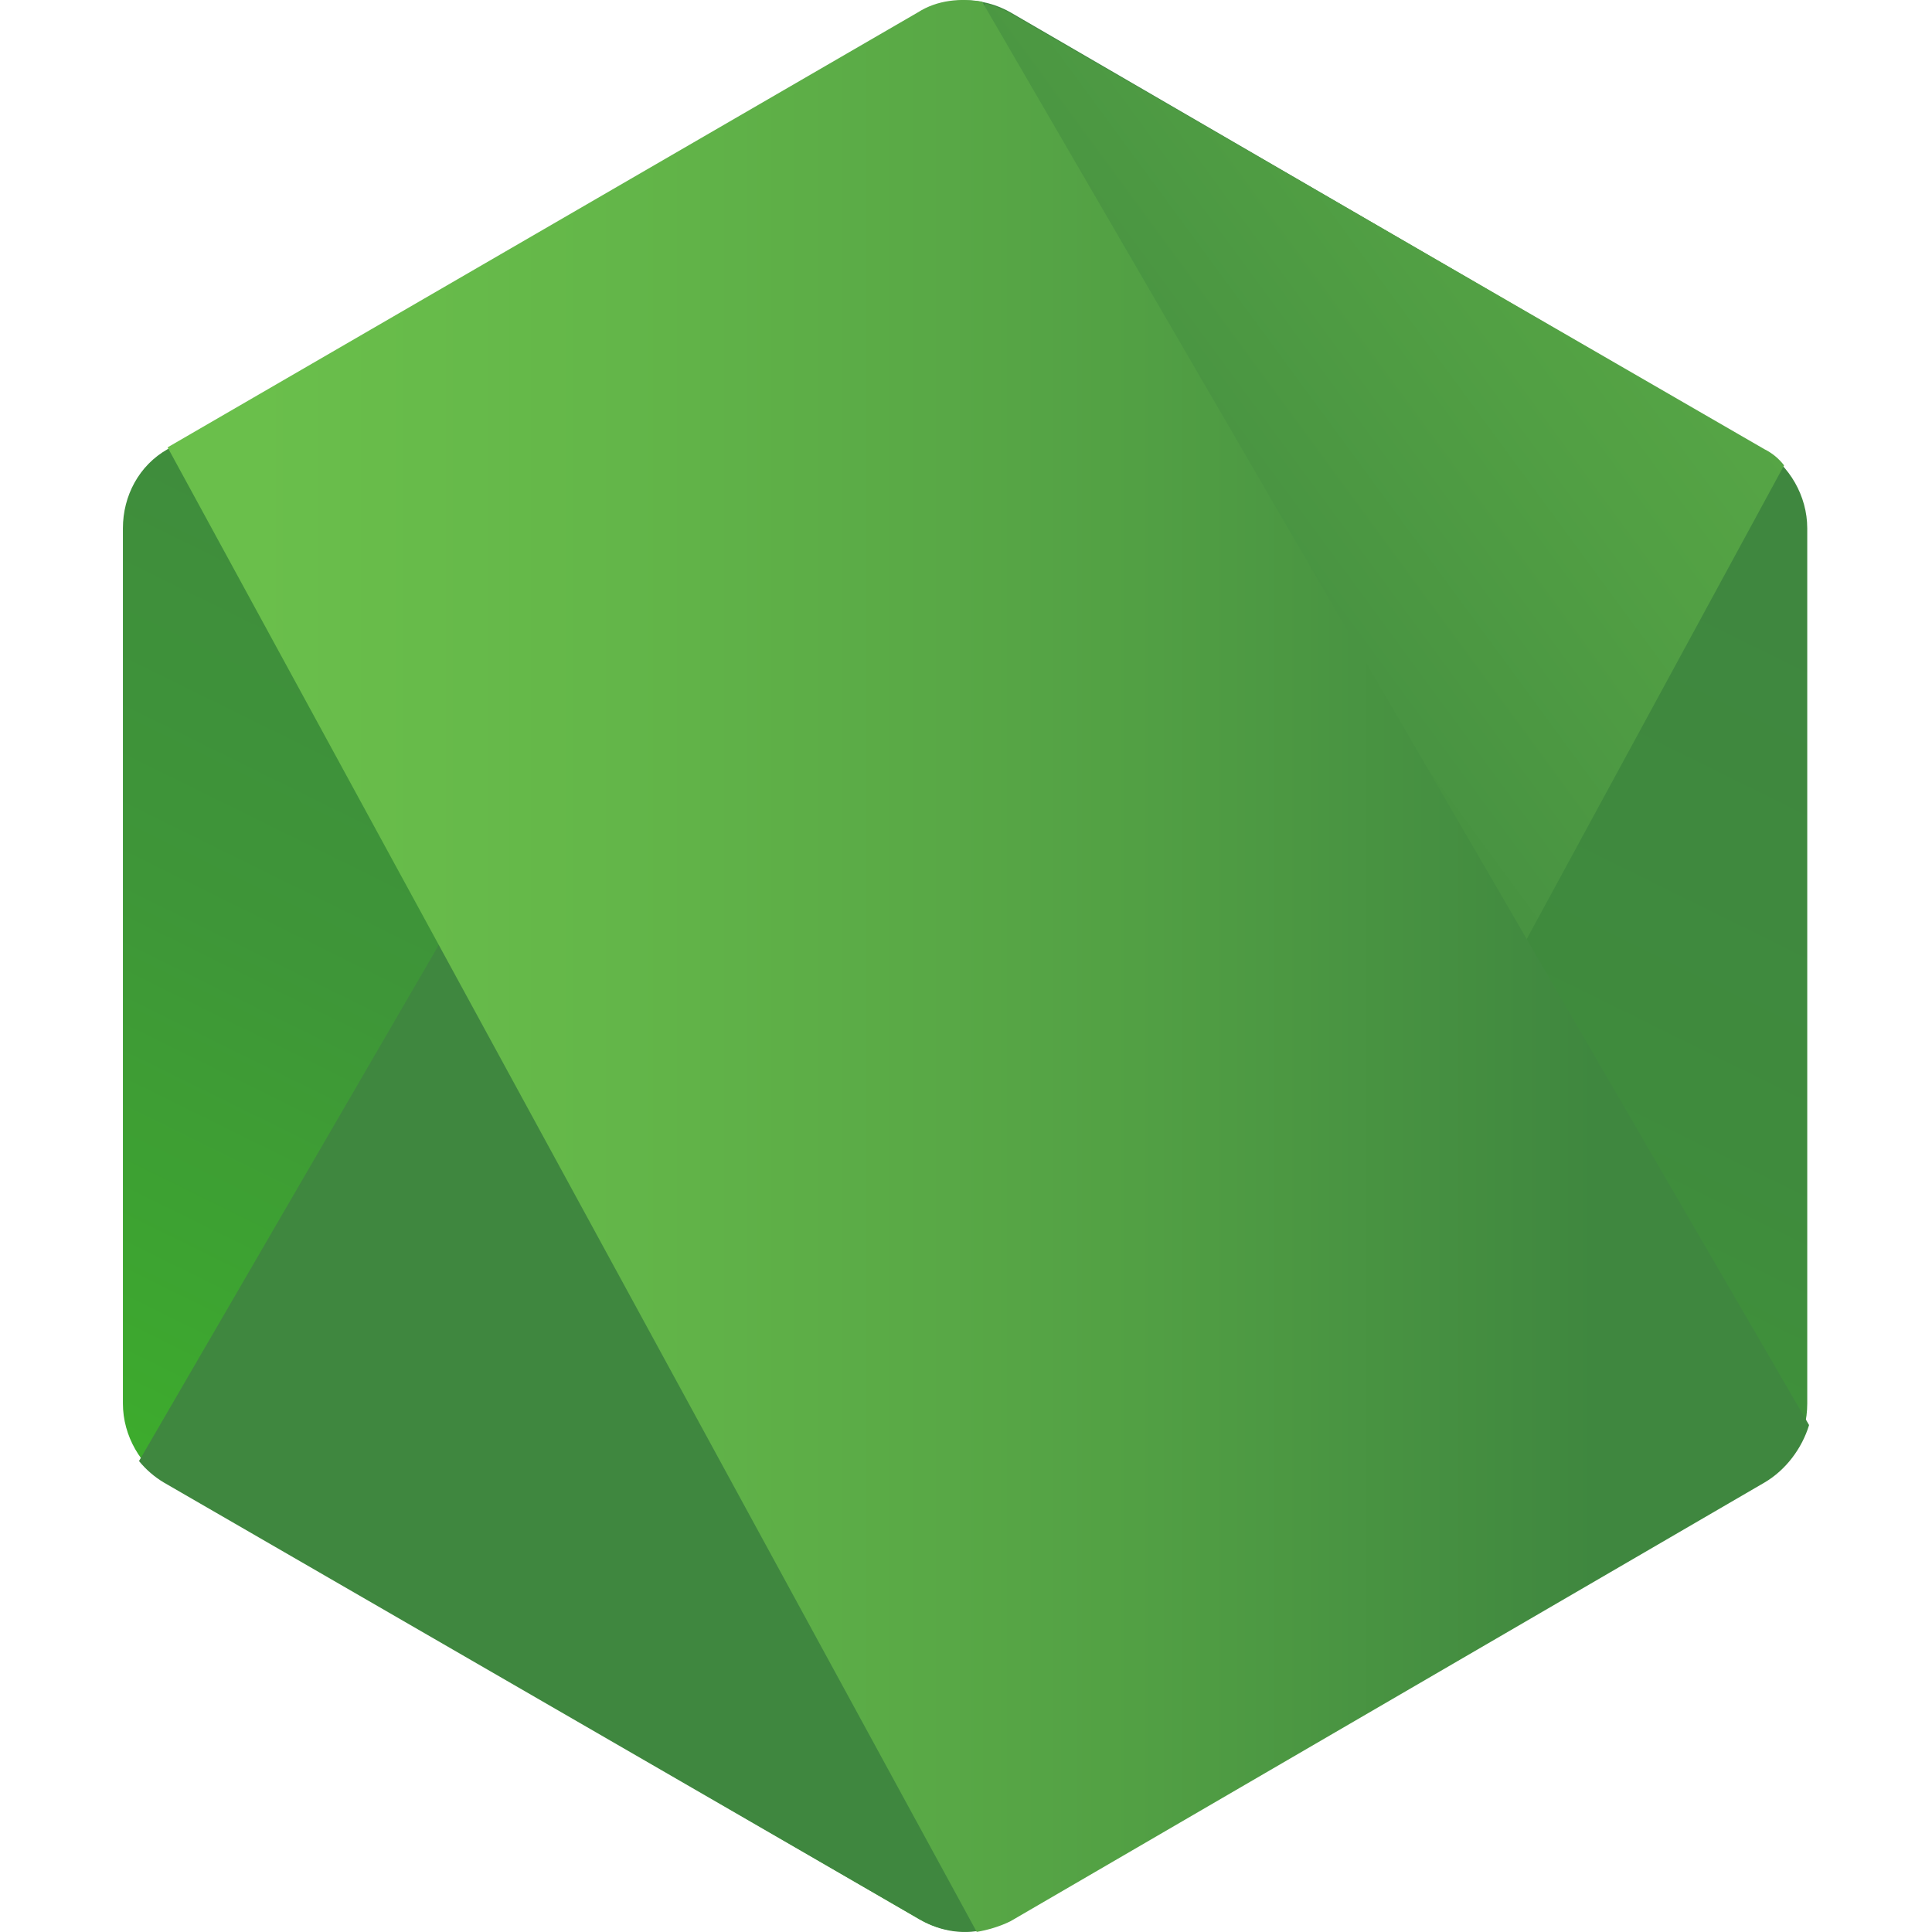
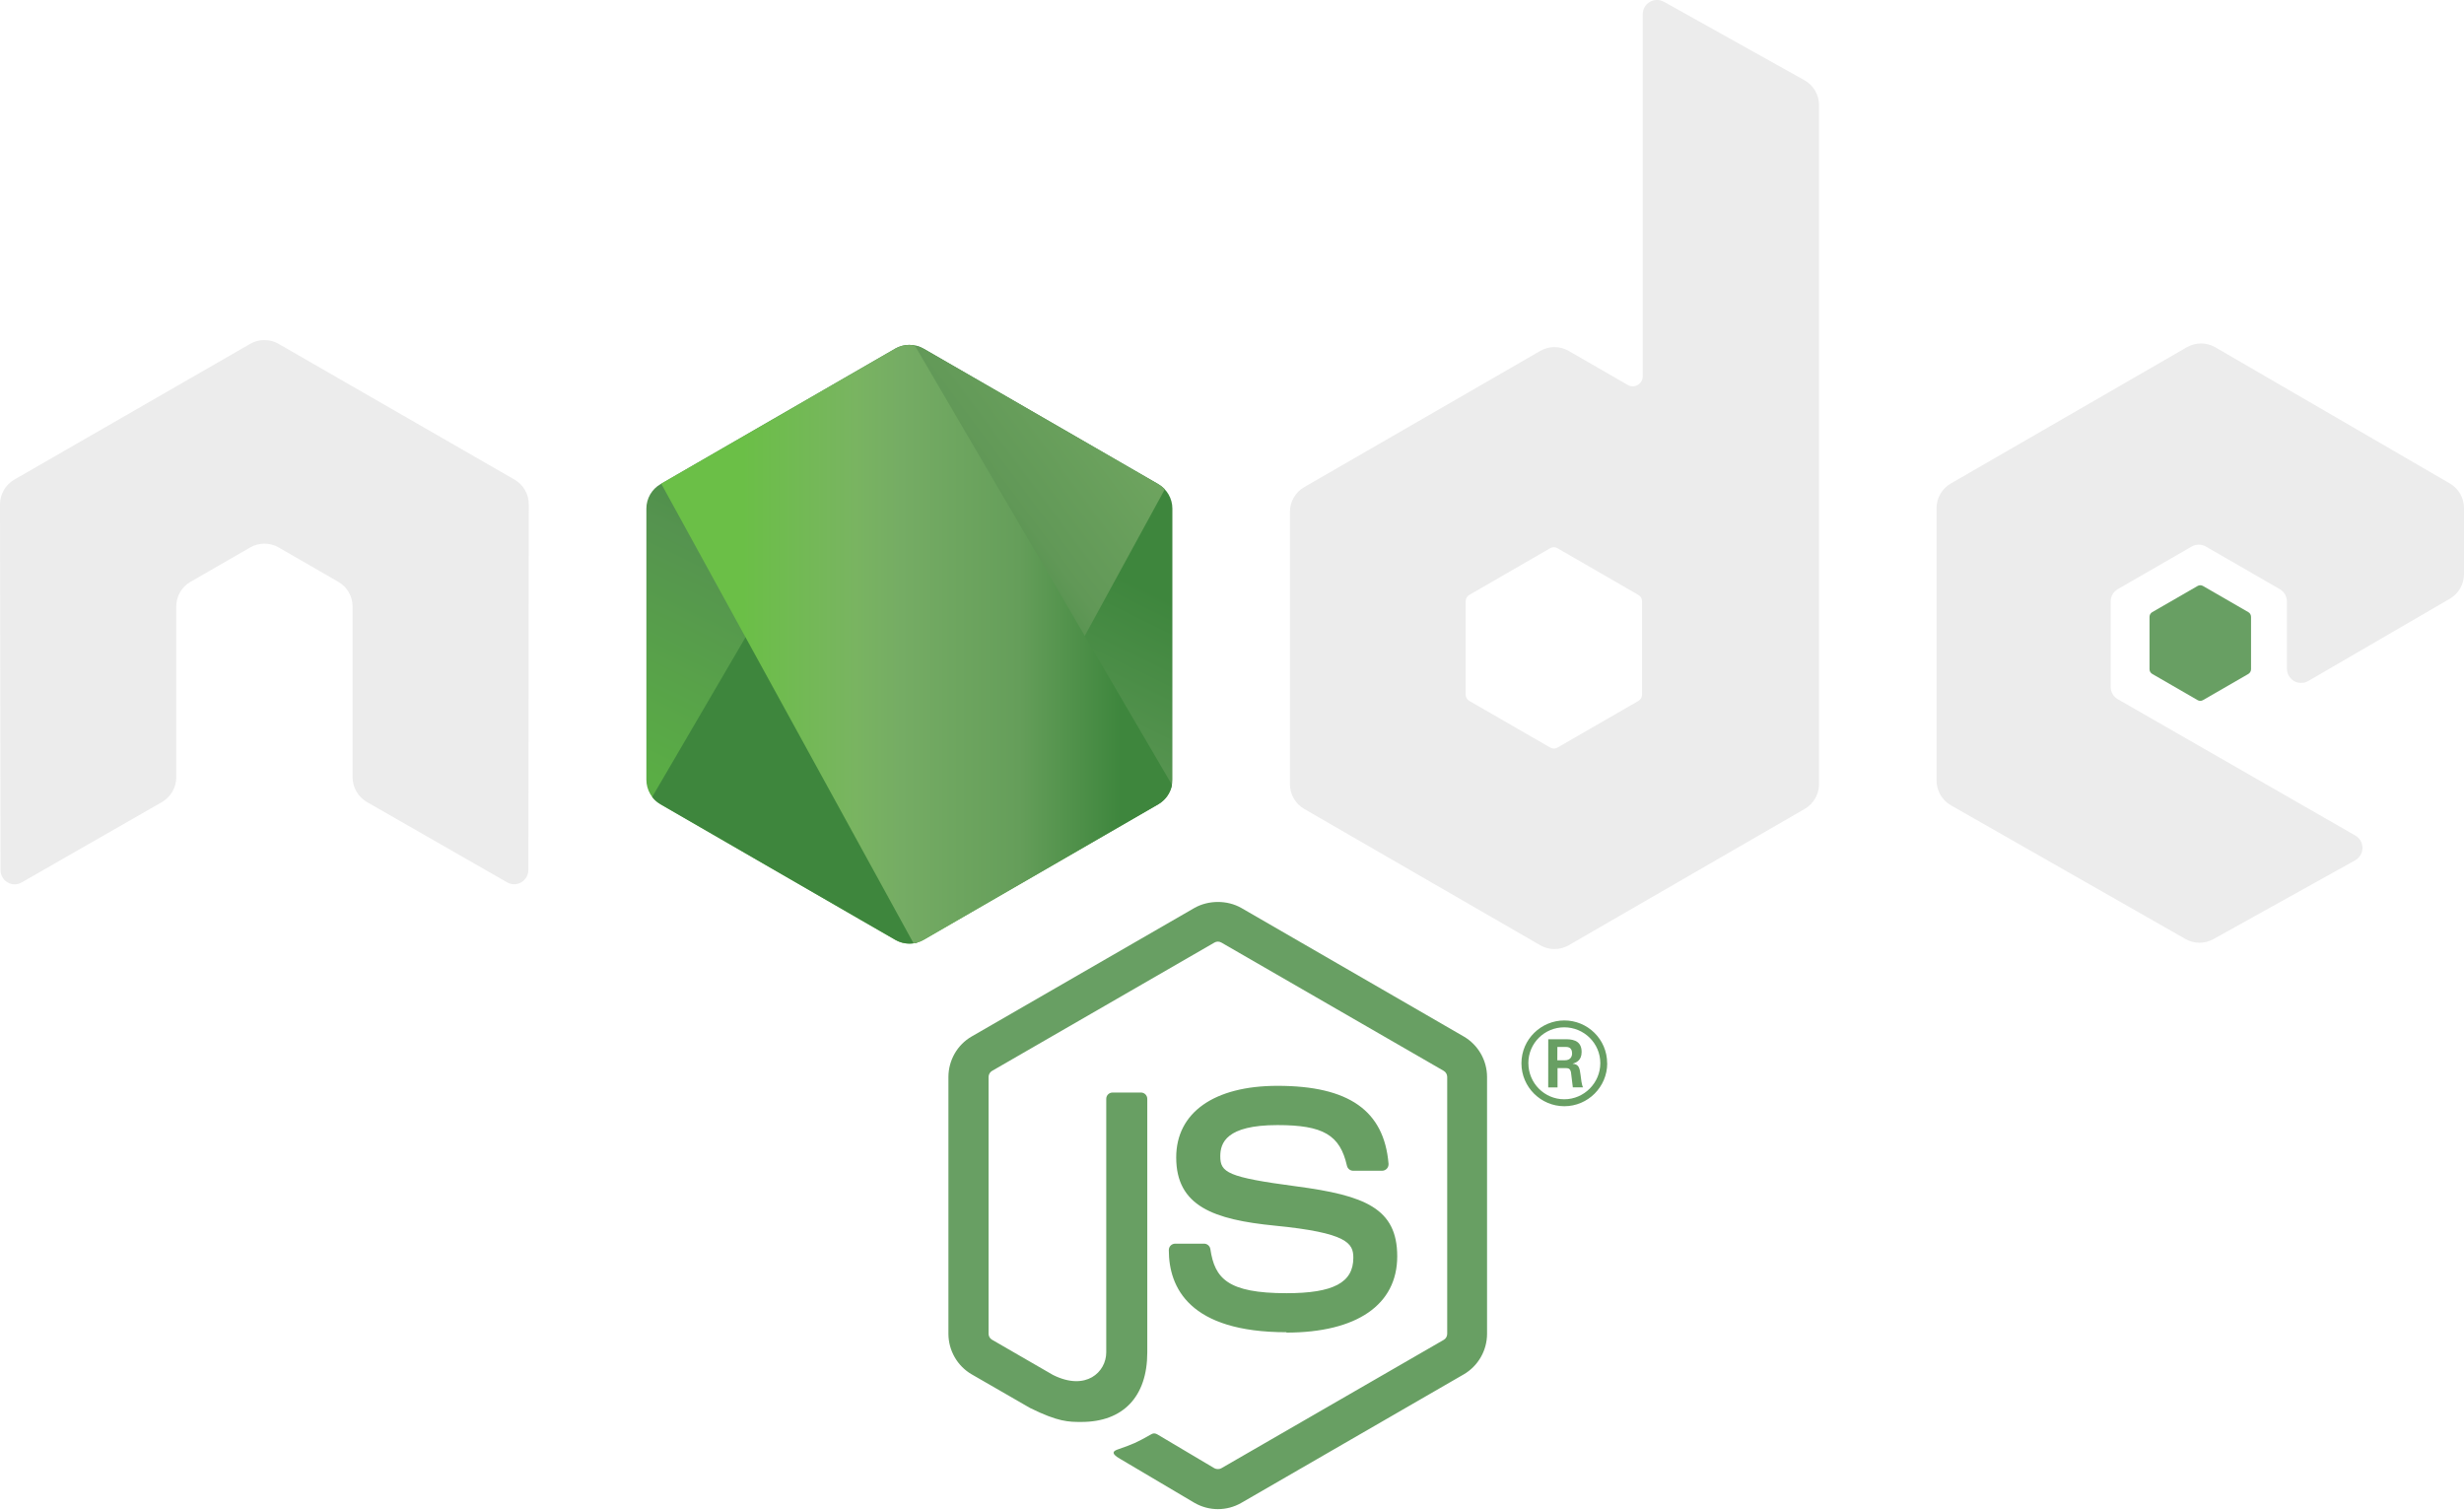
- <svg xmlns="http://www.w3.org/2000/svg" viewBox="0 0 128 128">
-   <path fill="url(#a)" d="M66.958.825a6.07 6.07 0 0 0-6.035 0L11.103 29.76c-1.895 1.072-2.96 3.095-2.96 5.24v57.988c0 2.143 1.183 4.167 2.958 5.24l49.82 28.934a6.07 6.07 0 0 0 6.036 0l49.82-28.935c1.894-1.072 2.958-3.096 2.958-5.24V35c0-2.144-1.183-4.167-2.958-5.24z" />
-   <path fill="url(#b)" d="M116.897 29.76 66.841.825A8.161 8.161 0 0 0 65.302.23L9.21 96.798a6.251 6.251 0 0 0 1.657 1.43l50.057 28.934c1.42.833 3.076 1.072 4.615.595l52.66-96.925a3.702 3.702 0 0 0-1.302-1.072z" />
-   <path fill="url(#c)" d="M116.898 98.225c1.42-.833 2.485-2.262 2.958-3.81L65.066.108c-1.42-.238-2.959-.119-4.26.715L11.104 29.639l53.606 98.355c.71-.12 1.54-.358 2.25-.715z" />
-   <defs>
-     <linearGradient id="a" x1="34.513" x2="27.157" y1="15.535" y2="30.448" gradientTransform="translate(-129.242 -73.715) scale(6.18523)" gradientUnits="userSpaceOnUse">
-       <stop stop-color="#3F873F" />
-       <stop offset=".33" stop-color="#3F8B3D" />
-       <stop offset=".637" stop-color="#3E9638" />
-       <stop offset=".934" stop-color="#3DA92E" />
-       <stop offset="1" stop-color="#3DAE2B" />
+ <svg xmlns="http://www.w3.org/2000/svg" width="88.474" height="54.186" version="1.2" viewBox="0 0 66.355 40.639" id="svg17">
+   <defs id="defs11">
+     <clipPath id="a">
+       <path d="m 239.03,226.605 -42.13,24.317 c -1.578,0.91 -2.546,2.59 -2.546,4.406 v 48.668 c 0,1.817 0.968,3.496 2.546,4.406 l 42.133,24.336 c 1.575,0.907 3.517,0.907 5.09,0 l 42.126,-24.336 c 1.57,-0.91 2.54,-2.59 2.54,-4.406 v -48.668 c 0,-1.816 -0.97,-3.496 -2.55,-4.406 l -42.12,-24.317 c -0.79,-0.453 -1.67,-0.68 -2.55,-0.68 -0.88,0 -1.76,0.227 -2.55,0.68" id="path1" />
+     </clipPath>
+     <linearGradient id="b" x1="-0.348" x2="1.251" gradientTransform="matrix(-38.06491,77.65213,-77.65213,-38.06491,258.7233,244.6294)" gradientUnits="userSpaceOnUse">
+       <stop offset=".3" stop-color="#3E863D" id="stop1" />
+       <stop offset=".5" stop-color="#55934F" id="stop2" />
+       <stop offset=".8" stop-color="#5AAD45" id="stop3" />
    </linearGradient>
-     <linearGradient id="b" x1="30.009" x2="50.533" y1="23.359" y2="8.288" gradientTransform="translate(-129.242 -73.715) scale(6.18523)" gradientUnits="userSpaceOnUse">
-       <stop offset=".138" stop-color="#3F873F" />
-       <stop offset=".402" stop-color="#52A044" />
-       <stop offset=".713" stop-color="#64B749" />
-       <stop offset=".908" stop-color="#6ABF4B" />
+     <clipPath id="c">
+       <path d="m 195.398,307.086 c 0.403,0.523 0.907,0.976 1.5,1.316 l 36.14,20.875 6.02,3.46 c 0.9,0.52 1.926,0.74 2.934,0.665 0.336,-0.027 0.672,-0.09 1,-0.183 l 44.434,-81.36 c -0.34,-0.37 -0.738,-0.68 -1.184,-0.94 l -27.586,-15.93 -14.582,-8.39 c -0.414,-0.24 -0.863,-0.41 -1.32,-0.53 z m 0,0" id="path3" />
+     </clipPath>
+     <linearGradient id="d" x1="-0.456" x2="0.582" gradientTransform="matrix(106.8057,-78.91673,78.91673,106.8057,235.1882,285.3948)" gradientUnits="userSpaceOnUse">
+       <stop offset=".57" stop-color="#3E863D" id="stop4" />
+       <stop offset=".72" stop-color="#619857" id="stop5" />
+       <stop offset="1" stop-color="#76AC64" id="stop6" />
    </linearGradient>
-     <linearGradient id="c" x1="21.917" x2="40.555" y1="22.261" y2="22.261" gradientTransform="translate(-129.242 -73.715) scale(6.18523)" gradientUnits="userSpaceOnUse">
-       <stop offset=".092" stop-color="#6ABF4B" />
-       <stop offset=".287" stop-color="#64B749" />
-       <stop offset=".598" stop-color="#52A044" />
-       <stop offset=".862" stop-color="#3F873F" />
+     <clipPath id="e">
+       <path d="m 241.066,225.953 c -0.707,0.07 -1.398,0.29 -2.035,0.652 l -42.01,24.247 45.3,82.51 c 0.63,-0.09 1.25,-0.3 1.81,-0.624 l 42.13,-24.336 c 1.3,-0.754 2.19,-2.03 2.46,-3.476 l -46.18,-78.89 c -0.34,-0.067 -0.68,-0.102 -1.03,-0.102 -0.14,0 -0.28,0.007 -0.42,0.02" id="path6" />
+     </clipPath>
+     <linearGradient id="f" x1="0.043" x2="0.984" gradientTransform="matrix(97.417,0,0,97.417,192.862,279.652)" gradientUnits="userSpaceOnUse">
+       <stop offset=".16" stop-color="#6BBF47" id="stop7" />
+       <stop offset=".38" stop-color="#79B461" id="stop8" />
+       <stop offset=".47" stop-color="#75AC64" id="stop9" />
+       <stop offset=".7" stop-color="#659E5A" id="stop10" />
+       <stop offset=".9" stop-color="#3E863D" id="stop11" />
    </linearGradient>
  </defs>
+   <path fill="#689f63" d="m 32.797,40.639 c -0.219,0 -0.436,-0.058 -0.628,-0.168 l -2.001,-1.184 c -0.299,-0.167 -0.153,-0.226 -0.054,-0.26 0.398,-0.14 0.479,-0.171 0.904,-0.412 0.045,-0.025 0.103,-0.017 0.149,0.011 l 1.537,0.912 c 0.056,0.03 0.134,0.03 0.186,0 l 5.992,-3.459 c 0.056,-0.032 0.091,-0.096 0.091,-0.162 v -6.915 c 0,-0.069 -0.036,-0.131 -0.093,-0.165 l -5.99,-3.456 c -0.056,-0.033 -0.129,-0.033 -0.184,0 l -5.989,3.456 c -0.058,0.033 -0.095,0.098 -0.095,0.164 v 6.915 c 0,0.066 0.036,0.129 0.093,0.161 l 1.641,0.948 c 0.891,0.446 1.435,-0.08 1.435,-0.608 v -6.825 c 0,-0.098 0.076,-0.172 0.174,-0.172 h 0.759 c 0.095,0 0.172,0.075 0.172,0.172 v 6.828 c 0,1.188 -0.648,1.871 -1.774,1.871 -0.346,0 -0.62,0 -1.381,-0.375 l -1.572,-0.906 c -0.389,-0.225 -0.628,-0.645 -0.628,-1.093 v -6.915 c 0,-0.45 0.24,-0.87 0.628,-1.092 l 5.998,-3.461 c 0.38,-0.214 0.883,-0.214 1.26,0 l 5.991,3.462 c 0.387,0.224 0.628,0.642 0.628,1.092 v 6.915 c 0,0.449 -0.241,0.867 -0.628,1.092 l -5.991,3.461 c -0.192,0.111 -0.409,0.168 -0.631,0.168" id="path11" style="stroke-width:0.15" />
+   <path fill="#689f63" d="m 34.648,35.875 c -2.622,0 -3.172,-1.204 -3.172,-2.213 0,-0.096 0.077,-0.172 0.174,-0.172 h 0.774 c 0.086,0 0.158,0.062 0.171,0.147 0.117,0.789 0.465,1.187 2.05,1.187 1.263,0 1.8,-0.285 1.8,-0.955 0,-0.386 -0.153,-0.672 -2.115,-0.864 -1.641,-0.162 -2.655,-0.523 -2.655,-1.836 0,-1.209 1.02,-1.929 2.728,-1.929 1.919,0 2.869,0.666 2.99,2.097 0.004,0.05 -0.013,0.098 -0.046,0.134 -0.033,0.035 -0.08,0.056 -0.128,0.056 h -0.778 c -0.081,0 -0.151,-0.057 -0.168,-0.135 -0.188,-0.83 -0.64,-1.095 -1.872,-1.095 -1.379,0 -1.539,0.48 -1.539,0.84 0,0.436 0.189,0.564 2.049,0.81 1.842,0.244 2.716,0.59 2.716,1.884 0,1.305 -1.089,2.054 -2.988,2.054 m 7.299,-7.333 h 0.201 c 0.165,0 0.197,-0.116 0.197,-0.183 0,-0.177 -0.121,-0.177 -0.189,-0.177 h -0.207 z m -0.244,-0.567 h 0.446 c 0.153,0 0.453,0 0.453,0.342 0,0.238 -0.153,0.288 -0.244,0.318 0.178,0.012 0.191,0.129 0.214,0.294 0.012,0.103 0.032,0.282 0.068,0.342 h -0.275 c -0.007,-0.06 -0.05,-0.39 -0.05,-0.408 -0.018,-0.073 -0.043,-0.11 -0.135,-0.11 h -0.227 v 0.519 h -0.251 z m -0.535,0.645 c 0,0.537 0.433,0.972 0.966,0.972 0.537,0 0.971,-0.444 0.971,-0.972 0,-0.538 -0.44,-0.966 -0.972,-0.966 -0.525,0 -0.966,0.421 -0.966,0.965 m 2.124,0.005 c 0,0.636 -0.52,1.155 -1.155,1.155 -0.63,0 -1.155,-0.513 -1.155,-1.155 0,-0.654 0.537,-1.155 1.155,-1.155 0.623,0 1.153,0.502 1.153,1.155" id="path12" style="stroke-width:0.15" />
+   <path fill="#333" fill-rule="evenodd" d="m 14.24,13.582 c 0,-0.276 -0.145,-0.529 -0.384,-0.667 L 7.503,9.26 c -0.107,-0.063 -0.227,-0.096 -0.349,-0.101 h -0.066 c -0.122,0.004 -0.242,0.037 -0.351,0.101 L 0.384,12.916 c -0.237,0.138 -0.384,0.392 -0.384,0.667 L 0.014,23.429 c 0,0.137 0.07,0.264 0.191,0.332 0.117,0.072 0.264,0.072 0.381,0 l 3.777,-2.163 c 0.238,-0.142 0.384,-0.393 0.384,-0.666 v -4.6 c 0,-0.275 0.145,-0.528 0.383,-0.664 l 1.608,-0.926 c 0.119,-0.069 0.251,-0.103 0.384,-0.103 0.131,0 0.266,0.034 0.382,0.103 l 1.607,0.926 c 0.238,0.137 0.384,0.39 0.384,0.664 v 4.599 c 0,0.273 0.147,0.525 0.385,0.666 l 3.775,2.162 c 0.118,0.07 0.266,0.07 0.384,0 0.116,-0.068 0.19,-0.195 0.19,-0.332 z m 29.98,5.126 c 0,0.069 -0.036,0.132 -0.096,0.166 l -2.182,1.258 c -0.059,0.034 -0.132,0.034 -0.192,0 l -2.183,-1.258 c -0.06,-0.034 -0.096,-0.098 -0.096,-0.166 v -2.519 c 0,-0.069 0.036,-0.132 0.095,-0.167 l 2.181,-1.26 c 0.06,-0.035 0.134,-0.035 0.194,0 l 2.183,1.26 c 0.06,0.035 0.096,0.098 0.096,0.167 z m 0.59,-18.66 c -0.119,-0.066 -0.264,-0.065 -0.382,0.004 -0.117,0.069 -0.189,0.195 -0.189,0.332 V 10.134 c 0,0.096 -0.051,0.184 -0.134,0.233 -0.083,0.048 -0.185,0.048 -0.269,0 l -1.591,-0.917 c -0.237,-0.137 -0.529,-0.137 -0.767,0 l -6.356,3.668 c -0.237,0.137 -0.384,0.39 -0.384,0.663 v 7.338 c 0,0.275 0.147,0.526 0.384,0.664 l 6.356,3.671 c 0.237,0.137 0.529,0.137 0.768,0 l 6.356,-3.672 c 0.237,-0.138 0.384,-0.39 0.384,-0.664 V 2.829 c 0,-0.278 -0.151,-0.534 -0.395,-0.67 z M 65.974,16.123 c 0.236,-0.137 0.381,-0.39 0.381,-0.663 v -1.778 c 0,-0.274 -0.145,-0.526 -0.382,-0.664 l -6.315,-3.666 c -0.238,-0.138 -0.531,-0.138 -0.769,0 l -6.354,3.668 c -0.238,0.138 -0.384,0.39 -0.384,0.664 v 7.335 c 0,0.276 0.148,0.531 0.387,0.667 l 6.314,3.599 c 0.233,0.134 0.517,0.135 0.753,0.005 l 3.819,-2.123 c 0.12,-0.068 0.197,-0.195 0.197,-0.333 0,-0.138 -0.073,-0.267 -0.194,-0.335 l -6.393,-3.669 c -0.12,-0.068 -0.194,-0.195 -0.194,-0.332 v -2.301 c 0,-0.137 0.072,-0.264 0.192,-0.332 l 1.989,-1.147 c 0.118,-0.069 0.264,-0.069 0.383,0 l 1.99,1.147 c 0.118,0.068 0.192,0.195 0.192,0.332 v 1.809 c 0,0.137 0.073,0.264 0.192,0.333 0.118,0.068 0.266,0.068 0.384,-0.001 z m 0,0" id="path13" style="fill:#ececec;stroke-width:0.15" />
+   <path fill="#689f63" fill-rule="evenodd" d="m 59.18,15.78 c 0.045,-0.027 0.101,-0.027 0.147,0 l 1.22,0.704 c 0.046,0.026 0.073,0.075 0.073,0.128 v 1.409 c 0,0.052 -0.028,0.101 -0.073,0.128 l -1.22,0.704 c -0.046,0.027 -0.102,0.027 -0.147,0 l -1.219,-0.704 c -0.046,-0.026 -0.075,-0.075 -0.075,-0.128 v -1.409 c 0,-0.052 0.027,-0.101 0.073,-0.128 z m 0,0" id="path14" style="stroke-width:0.15" />
+   <g clip-path="url(#a)" transform="matrix(0.15,0,0,0.15,-11.7463,-24.60244)" id="g15">
+     <path fill="url(#b)" d="m 331.363,246.793 -118.715,-58.19 -60.87,124.174 118.712,58.193 z m 0,0" id="path15" style="fill:url(#b)" />
+   </g>
+   <g clip-path="url(#c)" transform="matrix(0.15,0,0,0.15,-11.7463,-24.60244)" id="g16">
+     <path fill="url(#d)" d="m 144.07,264.004 83.825,113.453 110.86,-81.906 -83.83,-113.45 z m 0,0" id="path16" style="fill:url(#d)" />
+   </g>
+   <g clip-path="url(#e)" transform="matrix(0.15,0,0,0.15,-11.7463,-24.60244)" id="g17">
+     <path fill="url(#f)" d="m 197.02,225.934 v 107.43 h 91.683 v -107.43 z m 0,0" id="path17" style="fill:url(#f)" />
+   </g>
</svg>
